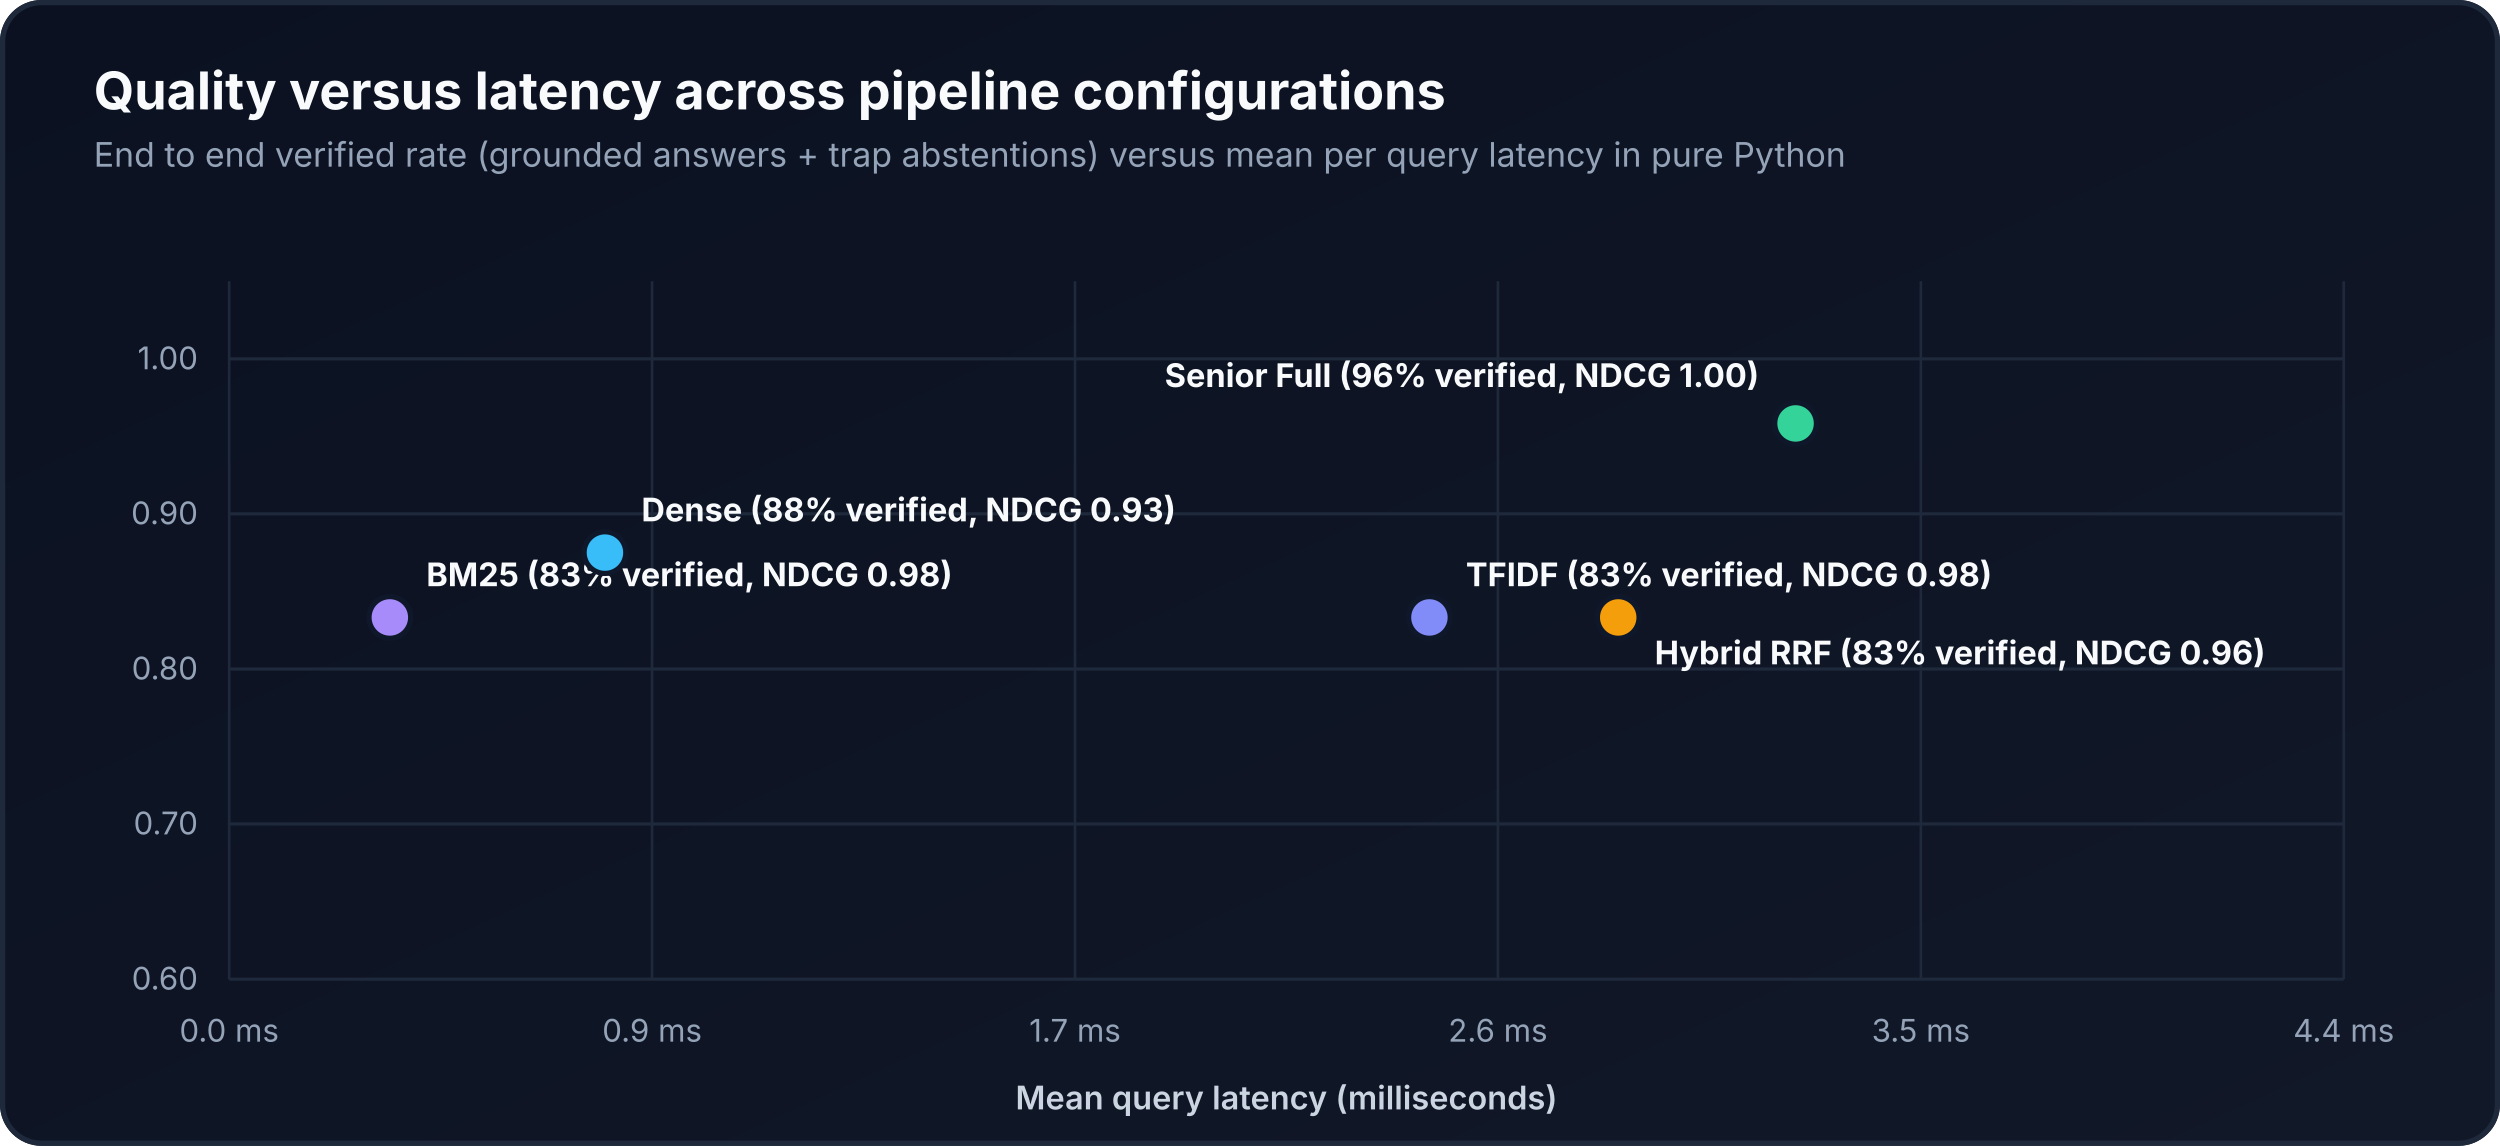
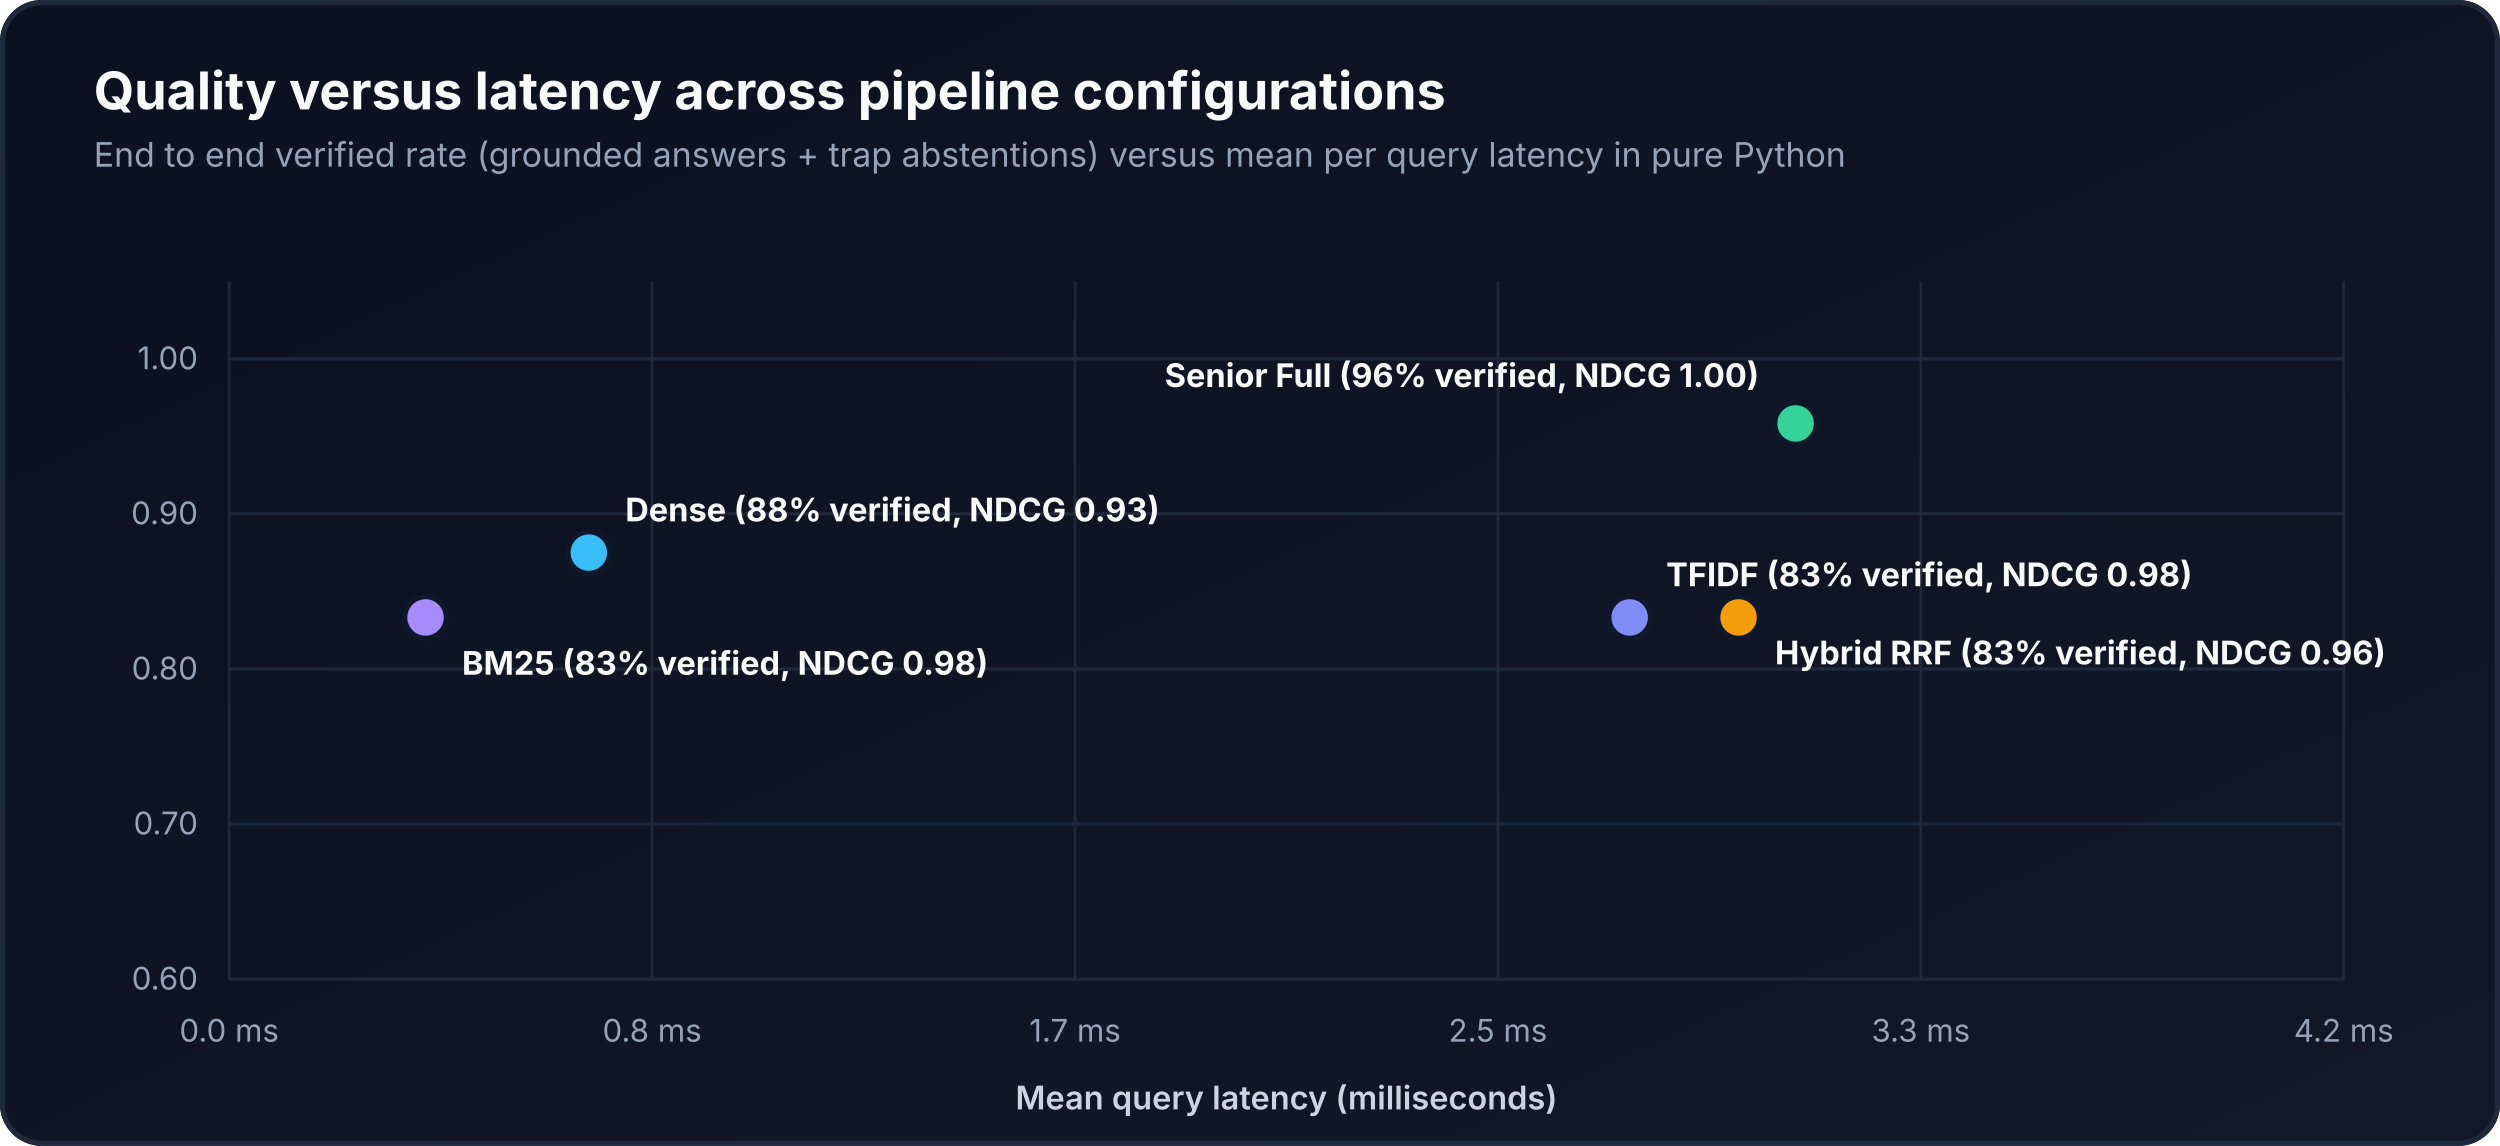
<svg xmlns="http://www.w3.org/2000/svg" viewBox="0 0 960 440" width="960" height="440" role="img" aria-label="Latency versus verified answer rate">
  <defs>
    <linearGradient id="bgGrad" x1="0%" y1="0%" x2="100%" y2="100%">
      <stop offset="0%" stop-color="#0b1120" />
      <stop offset="100%" stop-color="#111827" />
    </linearGradient>
    <marker id="arrowCyan" viewBox="0 0 10 10" refX="8" refY="5" markerWidth="6" markerHeight="6" orient="auto-start-reverse">
      <path d="M 0 1 L 9 5 L 0 9 z" fill="#38bdf8" />
    </marker>
    <marker id="arrowEmerald" viewBox="0 0 10 10" refX="8" refY="5" markerWidth="6" markerHeight="6" orient="auto-start-reverse">
      <path d="M 0 1 L 9 5 L 0 9 z" fill="#34d399" />
    </marker>
  </defs>
  <rect width="960" height="440" rx="16" fill="url(#bgGrad)" />
  <rect x="1" y="1" width="958" height="438" rx="15" fill="none" stroke="#1e293b" stroke-width="2" />
  <text x="36.0" y="42.0" text-anchor="start" fill="#f8fafc" font-family="Segoe UI, Inter, Arial, sans-serif" font-size="20" font-weight="700">Quality versus latency across pipeline configurations</text>
  <text x="36.0" y="64.0" text-anchor="start" fill="#94a3b8" font-family="Segoe UI, Inter, Arial, sans-serif" font-size="13" font-weight="400">End to end verified rate (grounded answers + trap abstentions) versus mean per query latency in pure Python</text>
  <line x1="88" y1="376.0" x2="900" y2="376.0" stroke="#1e293b" stroke-width="1.2" />
  <text x="76.0" y="380.0" text-anchor="end" fill="#94a3b8" font-family="Segoe UI, Inter, Arial, sans-serif" font-size="12" font-weight="400">0.60</text>
  <line x1="88" y1="316.4" x2="900" y2="316.4" stroke="#1e293b" stroke-width="1.2" />
  <text x="76.0" y="320.4" text-anchor="end" fill="#94a3b8" font-family="Segoe UI, Inter, Arial, sans-serif" font-size="12" font-weight="400">0.70</text>
  <line x1="88" y1="256.9" x2="900" y2="256.9" stroke="#1e293b" stroke-width="1.2" />
  <text x="76.0" y="260.9" text-anchor="end" fill="#94a3b8" font-family="Segoe UI, Inter, Arial, sans-serif" font-size="12" font-weight="400">0.80</text>
  <line x1="88" y1="197.3" x2="900" y2="197.3" stroke="#1e293b" stroke-width="1.2" />
  <text x="76.0" y="201.3" text-anchor="end" fill="#94a3b8" font-family="Segoe UI, Inter, Arial, sans-serif" font-size="12" font-weight="400">0.90</text>
  <line x1="88" y1="137.8" x2="900" y2="137.8" stroke="#1e293b" stroke-width="1.2" />
  <text x="76.0" y="141.8" text-anchor="end" fill="#94a3b8" font-family="Segoe UI, Inter, Arial, sans-serif" font-size="12" font-weight="400">1.00</text>
  <line x1="88.0" y1="108" x2="88.0" y2="376" stroke="#1e293b" stroke-width="1" />
  <text x="88.0" y="400.0" text-anchor="middle" fill="#94a3b8" font-family="Segoe UI, Inter, Arial, sans-serif" font-size="12" font-weight="400">0.0 ms</text>
  <line x1="250.4" y1="108" x2="250.4" y2="376" stroke="#1e293b" stroke-width="1" />
-   <text x="250.4" y="400.0" text-anchor="middle" fill="#94a3b8" font-family="Segoe UI, Inter, Arial, sans-serif" font-size="12" font-weight="400">0.9 ms</text>
+   <text x="250.4" y="400.0" text-anchor="middle" fill="#94a3b8" font-family="Segoe UI, Inter, Arial, sans-serif" font-size="12" font-weight="400">0.8 ms</text>
  <line x1="412.8" y1="108" x2="412.8" y2="376" stroke="#1e293b" stroke-width="1" />
  <text x="412.8" y="400.0" text-anchor="middle" fill="#94a3b8" font-family="Segoe UI, Inter, Arial, sans-serif" font-size="12" font-weight="400">1.7 ms</text>
  <line x1="575.2" y1="108" x2="575.2" y2="376" stroke="#1e293b" stroke-width="1" />
-   <text x="575.2" y="400.0" text-anchor="middle" fill="#94a3b8" font-family="Segoe UI, Inter, Arial, sans-serif" font-size="12" font-weight="400">2.6 ms</text>
+   <text x="575.2" y="400.0" text-anchor="middle" fill="#94a3b8" font-family="Segoe UI, Inter, Arial, sans-serif" font-size="12" font-weight="400">2.5 ms</text>
  <line x1="737.6" y1="108" x2="737.6" y2="376" stroke="#1e293b" stroke-width="1" />
-   <text x="737.6" y="400.0" text-anchor="middle" fill="#94a3b8" font-family="Segoe UI, Inter, Arial, sans-serif" font-size="12" font-weight="400">3.5 ms</text>
+   <text x="737.6" y="400.0" text-anchor="middle" fill="#94a3b8" font-family="Segoe UI, Inter, Arial, sans-serif" font-size="12" font-weight="400">3.3 ms</text>
  <line x1="900.0" y1="108" x2="900.0" y2="376" stroke="#1e293b" stroke-width="1" />
-   <text x="900.0" y="400.0" text-anchor="middle" fill="#94a3b8" font-family="Segoe UI, Inter, Arial, sans-serif" font-size="12" font-weight="400">4.4 ms</text>
+   <text x="900.0" y="400.0" text-anchor="middle" fill="#94a3b8" font-family="Segoe UI, Inter, Arial, sans-serif" font-size="12" font-weight="400">4.2 ms</text>
  <text x="494.0" y="426.0" text-anchor="middle" fill="#cbd5e1" font-family="Segoe UI, Inter, Arial, sans-serif" font-size="12.5" font-weight="600">Mean query latency (milliseconds)</text>
-   <circle cx="149.7" cy="237.1" r="8" fill="#a78bfa" stroke="#0f172a" stroke-width="2" />
-   <text x="163.7" y="225.1" text-anchor="start" fill="#f8fafc" font-family="Segoe UI, Inter, Arial, sans-serif" font-size="12.5" font-weight="700">BM25 (83% verified, NDCG 0.98)</text>
-   <circle cx="232.3" cy="212.2" r="8" fill="#38bdf8" stroke="#0f172a" stroke-width="2" />
-   <text x="246.3" y="200.2" text-anchor="start" fill="#f8fafc" font-family="Segoe UI, Inter, Arial, sans-serif" font-size="12.5" font-weight="700">Dense (88% verified, NDCG 0.93)</text>
-   <circle cx="548.9" cy="237.1" r="8" fill="#818cf8" stroke="#0f172a" stroke-width="2" />
-   <text x="562.9" y="225.1" text-anchor="start" fill="#f8fafc" font-family="Segoe UI, Inter, Arial, sans-serif" font-size="12.5" font-weight="700">TFIDF (83% verified, NDCG 0.98)</text>
-   <circle cx="621.4" cy="237.1" r="8" fill="#f59e0b" stroke="#0f172a" stroke-width="2" />
-   <text x="635.4" y="255.1" text-anchor="start" fill="#f8fafc" font-family="Segoe UI, Inter, Arial, sans-serif" font-size="12.5" font-weight="700">Hybrid RRF (83% verified, NDCG 0.96)</text>
+   <circle cx="163.4" cy="237.1" r="8" fill="#a78bfa" stroke="#0f172a" stroke-width="2" />
+   <text x="177.4" y="259.1" text-anchor="start" fill="#f8fafc" font-family="Segoe UI, Inter, Arial, sans-serif" font-size="12.5" font-weight="700">BM25 (83% verified, NDCG 0.98)</text>
+   <circle cx="226.1" cy="212.2" r="8" fill="#38bdf8" stroke="#0f172a" stroke-width="2" />
+   <text x="240.1" y="200.2" text-anchor="start" fill="#f8fafc" font-family="Segoe UI, Inter, Arial, sans-serif" font-size="12.5" font-weight="700">Dense (88% verified, NDCG 0.93)</text>
+   <circle cx="625.8" cy="237.1" r="8" fill="#818cf8" stroke="#0f172a" stroke-width="2" />
+   <text x="639.8" y="225.1" text-anchor="start" fill="#f8fafc" font-family="Segoe UI, Inter, Arial, sans-serif" font-size="12.5" font-weight="700">TFIDF (83% verified, NDCG 0.98)</text>
+   <circle cx="667.6" cy="237.1" r="8" fill="#f59e0b" stroke="#0f172a" stroke-width="2" />
+   <text x="681.6" y="255.1" text-anchor="start" fill="#f8fafc" font-family="Segoe UI, Inter, Arial, sans-serif" font-size="12.5" font-weight="700">Hybrid RRF (83% verified, NDCG 0.96)</text>
  <circle cx="689.5" cy="162.6" r="8" fill="#34d399" stroke="#0f172a" stroke-width="2" />
  <text x="675.5" y="148.6" text-anchor="end" fill="#f8fafc" font-family="Segoe UI, Inter, Arial, sans-serif" font-size="12.5" font-weight="700">Senior Full (96% verified, NDCG 1.00)</text>
</svg>
